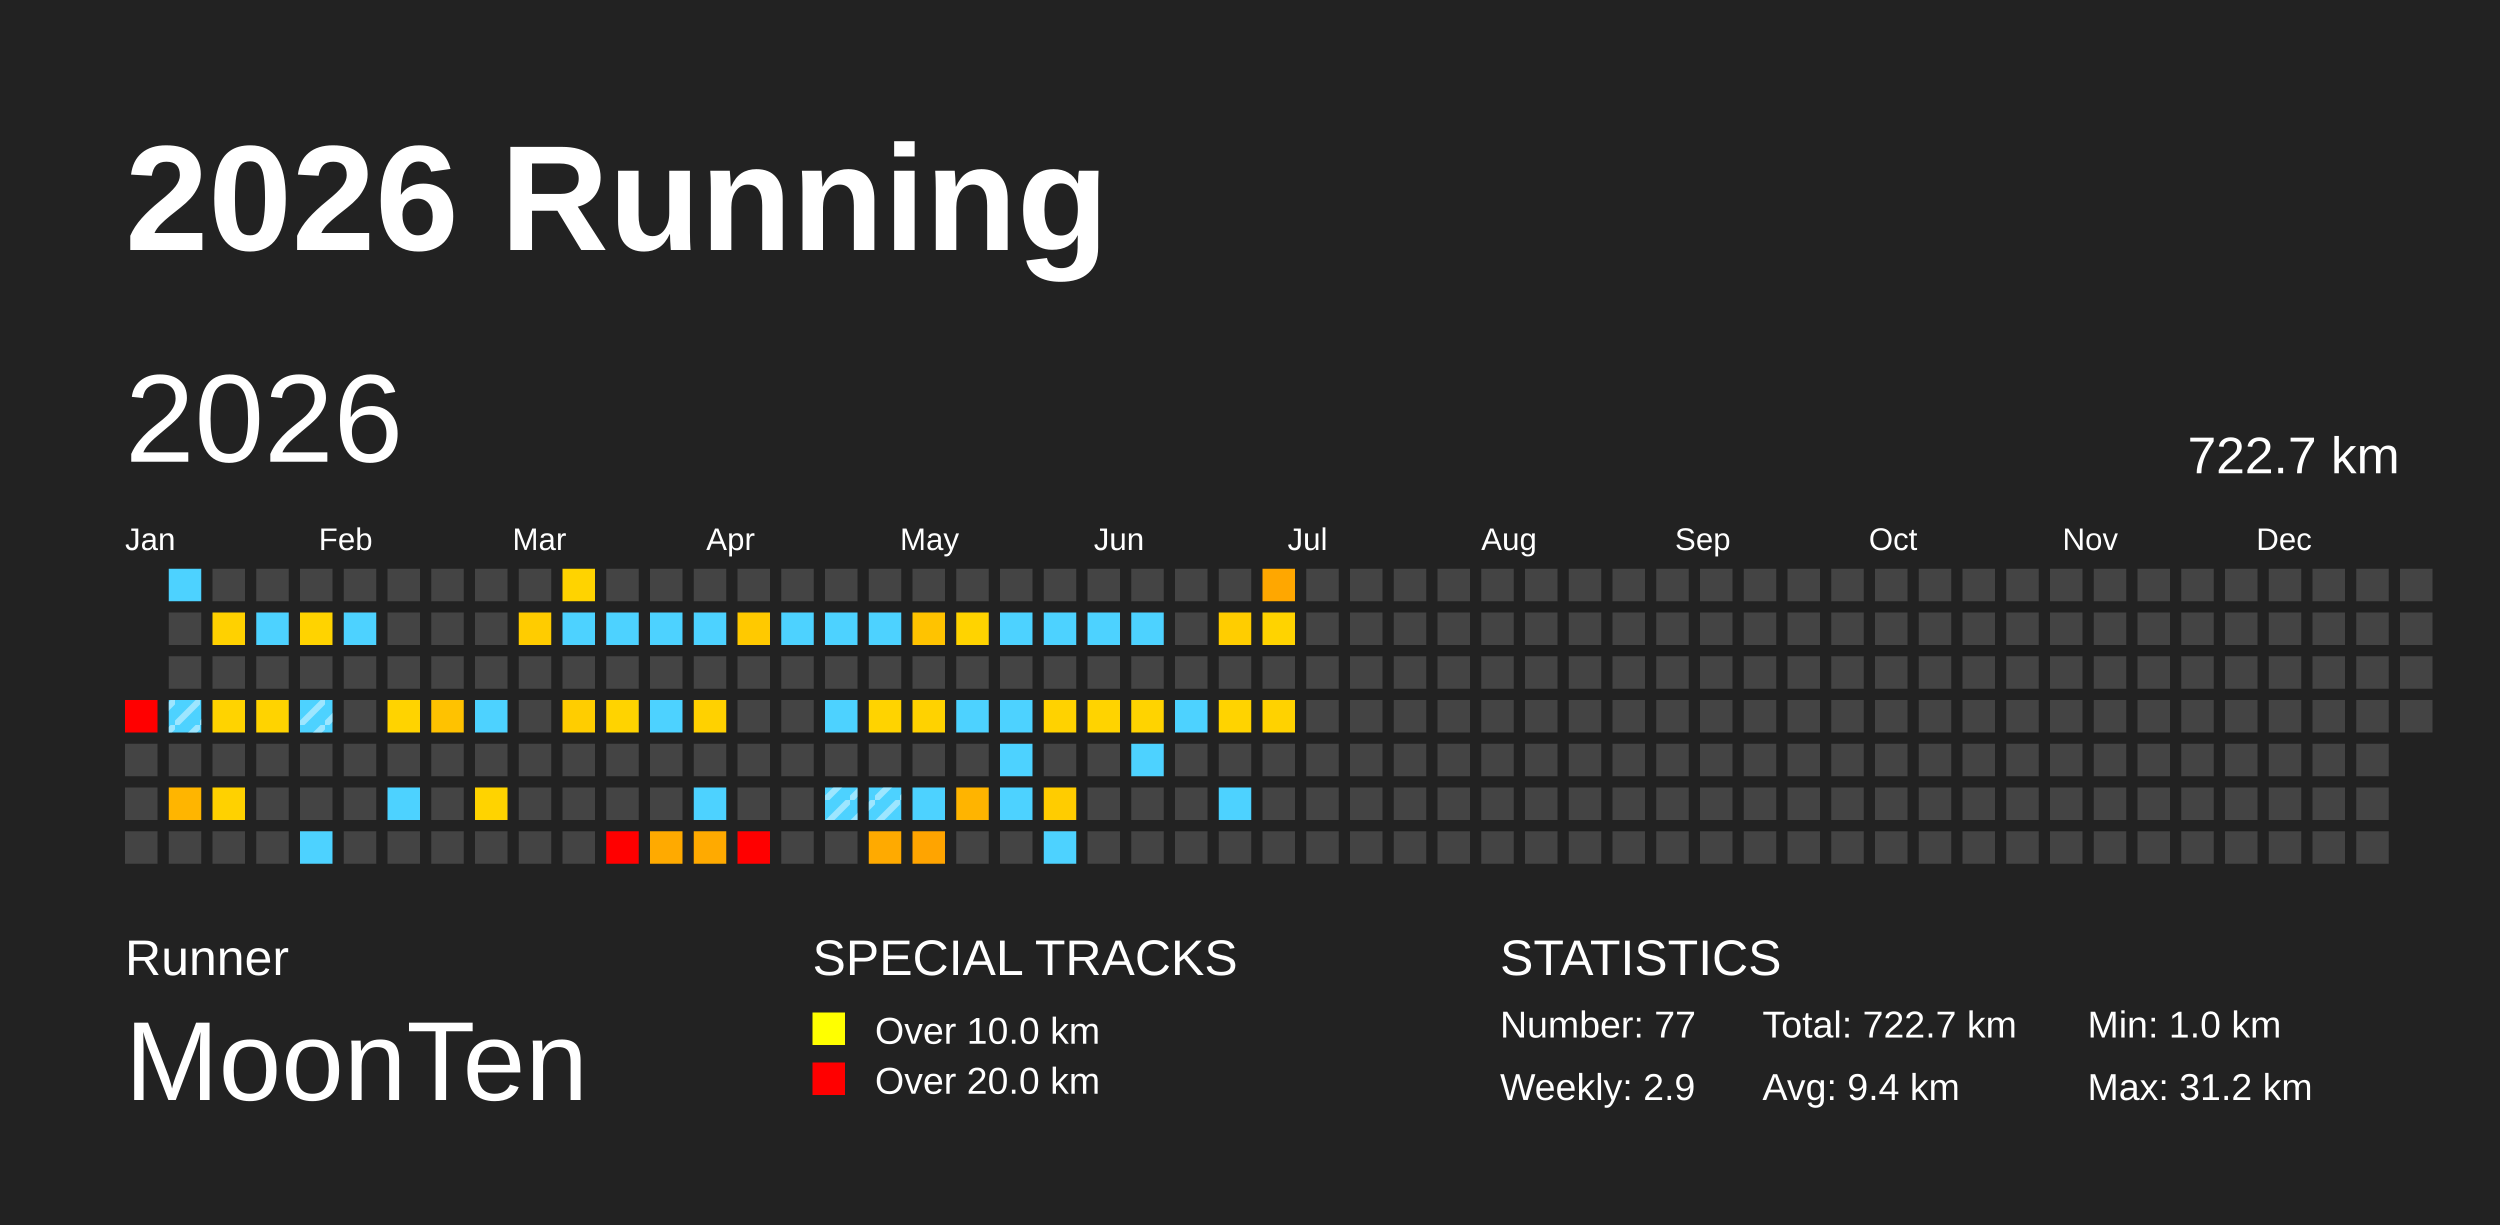
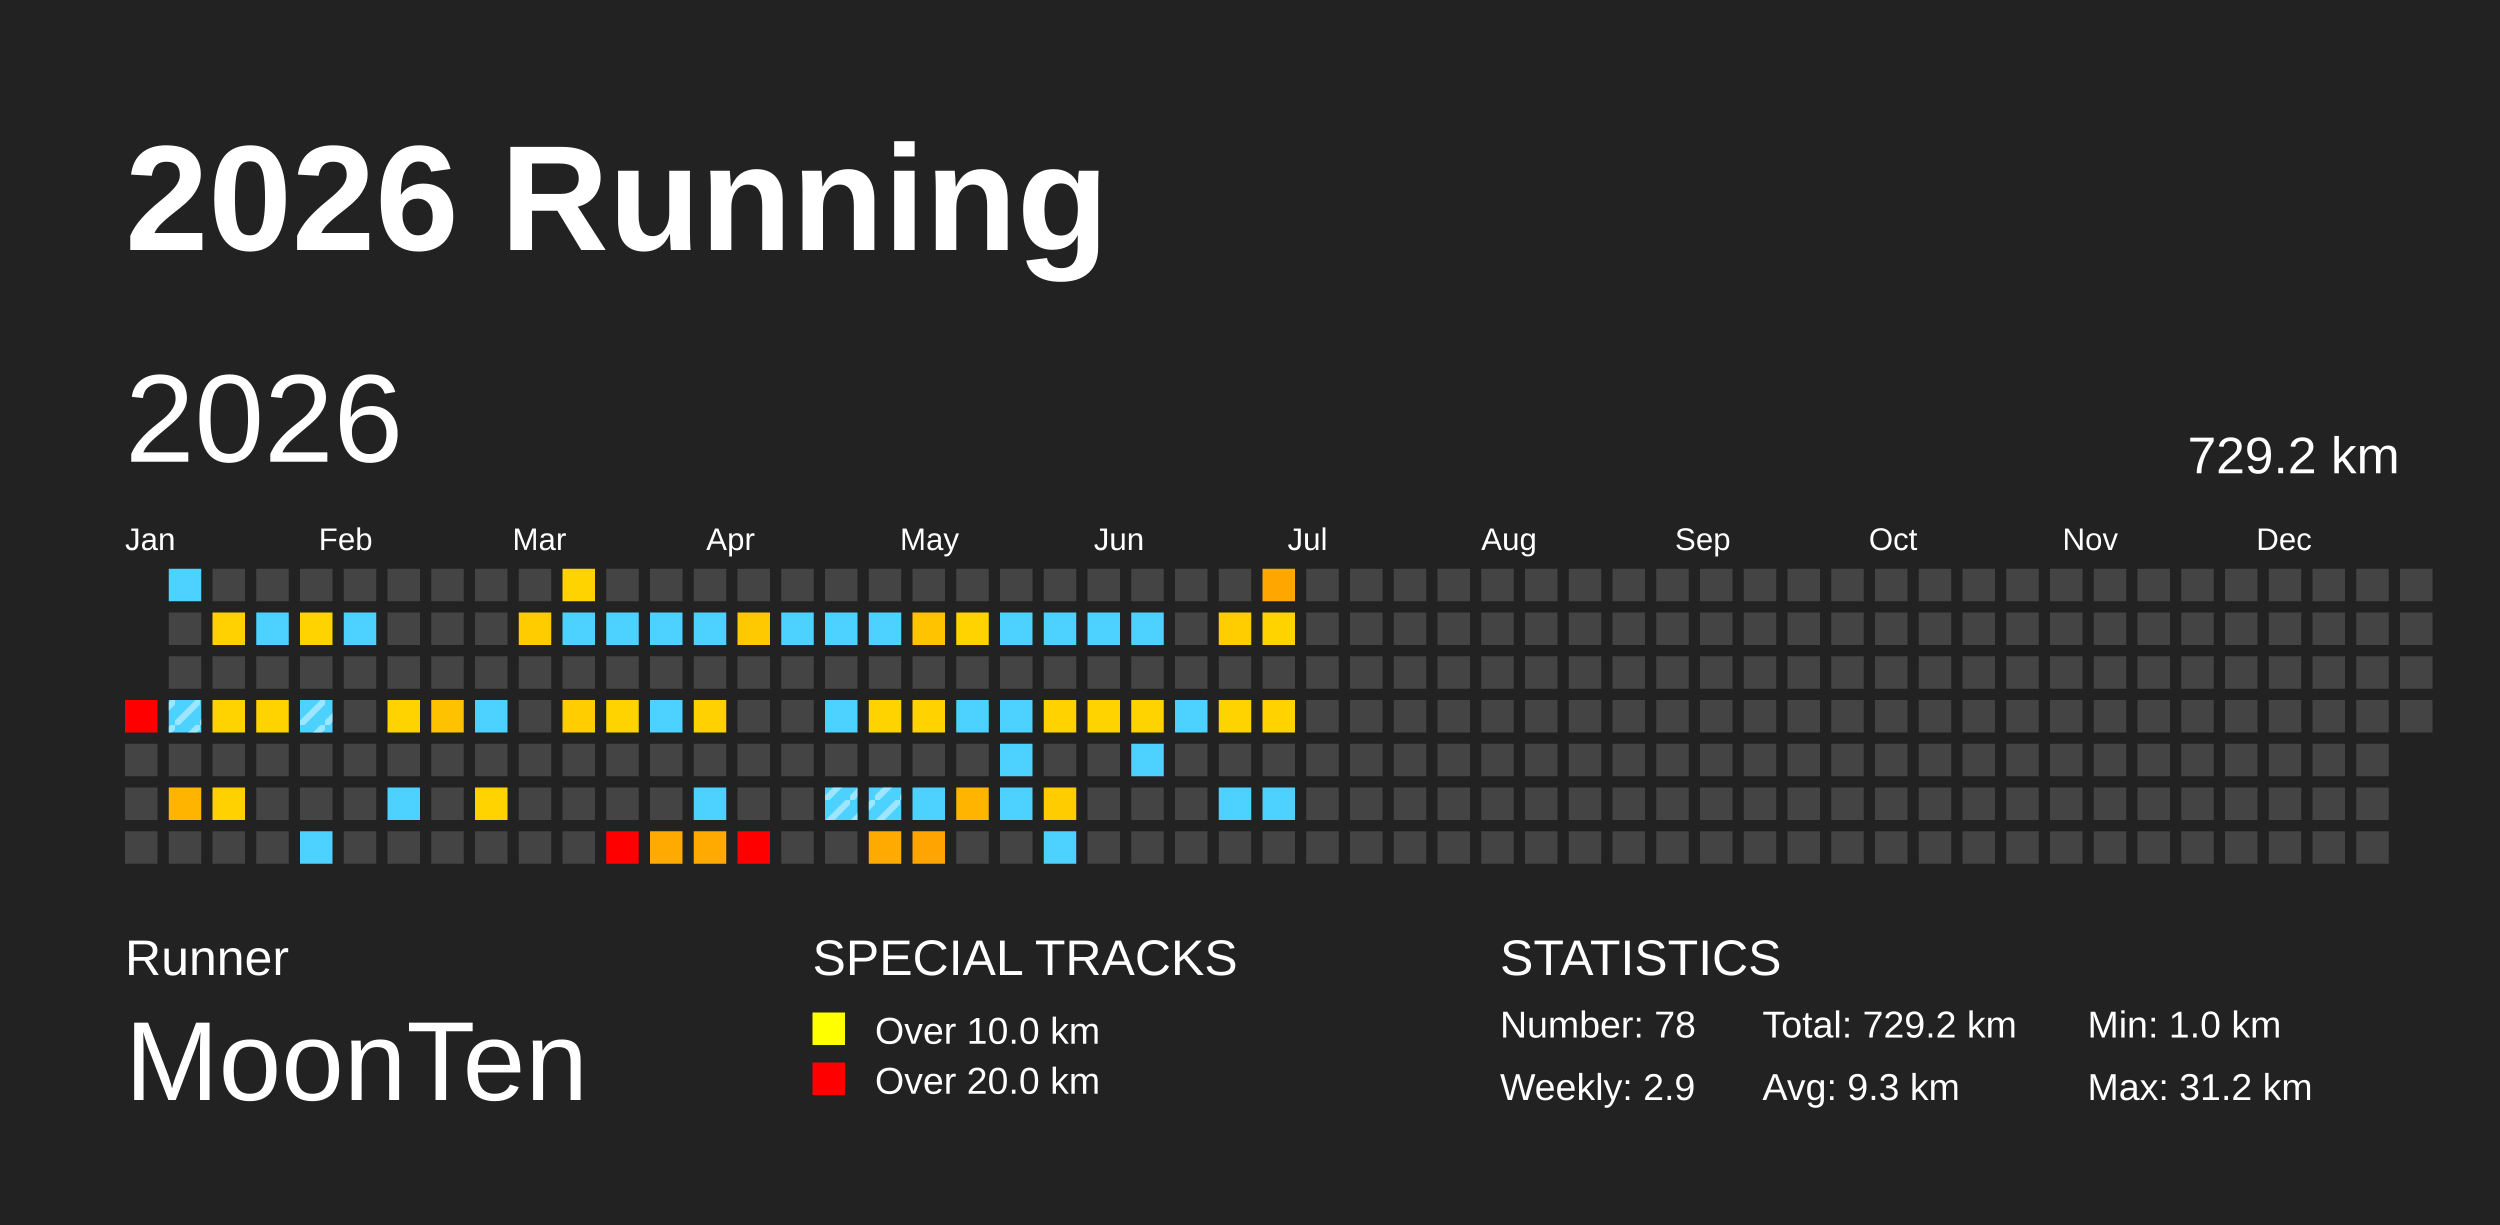
<svg xmlns="http://www.w3.org/2000/svg" baseProfile="full" height="98mm" version="1.1" viewBox="0,0,200,98" width="200mm">
  <defs>
    <pattern height="2" id="indoor-stripe" patternUnits="userSpaceOnUse" width="2">
      <line stroke="white" stroke-opacity="0.45" stroke-width="0.5" x1="0" x2="2" y1="2" y2="0" />
    </pattern>
  </defs>
  <rect fill="#222222" height="98" width="200" x="0" y="0" />
  <text fill="#FFFFFF" style="font-size:12px; font-family:Arial; font-weight:bold;" x="10" y="20">2026 Running</text>
  <text fill="#FFFFFF" style="font-size:4px; font-family:Arial" x="10" y="78">Runner</text>
  <text fill="#FFFFFF" style="font-size:9px; font-family:Arial" x="10" y="88">MoonTen</text>
  <text fill="#FFFFFF" style="font-size:4px; font-family:Arial" x="65" y="78">SPECIAL TRACKS</text>
  <rect fill="yellow" height="2.6" width="2.6" x="65" y="81" />
  <text fill="#FFFFFF" style="font-size:3px; font-family:Arial" x="70" y="83.5">Over 10.0 km</text>
  <rect fill="red" height="2.6" width="2.6" x="65" y="85" />
  <text fill="#FFFFFF" style="font-size:3px; font-family:Arial" x="70" y="87.5">Over 20.0 km</text>
  <text fill="#FFFFFF" style="font-size:4px; font-family:Arial" x="120" y="78">STATISTICS</text>
-   <text fill="#FFFFFF" style="font-size:3px; font-family:Arial" x="120" y="83">Number: 77</text>
+   <text fill="#FFFFFF" style="font-size:3px; font-family:Arial" x="120" y="83">Number: 78</text>
  <text fill="#FFFFFF" style="font-size:3px; font-family:Arial" x="120" y="88">Weekly: 2.9</text>
-   <text fill="#FFFFFF" style="font-size:3px; font-family:Arial" x="141" y="83">Total: 722.7 km</text>
-   <text fill="#FFFFFF" style="font-size:3px; font-family:Arial" x="141" y="88">Avg: 9.4 km</text>
+   <text fill="#FFFFFF" style="font-size:3px; font-family:Arial" x="141" y="83">Total: 729.2 km</text>
+   <text fill="#FFFFFF" style="font-size:3px; font-family:Arial" x="141" y="88">Avg: 9.3 km</text>
  <text fill="#FFFFFF" style="font-size:3px; font-family:Arial" x="167" y="83">Min: 1.0 km</text>
  <text fill="#FFFFFF" style="font-size:3px; font-family:Arial" x="167" y="88">Max: 31.2 km</text>
  <text dominant-baseline="hanging" fill="#FFFFFF" style="font-size:10.0px; font-family:Arial;" x="10" y="30">2026</text>
-   <text dominant-baseline="hanging" fill="#FFFFFF" style="font-size:4.125px; font-family:Arial;" x="175" y="35">722.7 km</text>
+   <text dominant-baseline="hanging" fill="#FFFFFF" style="font-size:4.125px; font-family:Arial;" x="175" y="35">729.2 km</text>
  <text fill="#FFFFFF" style="font-size:2.5px; font-family:Arial" x="10.0" y="44">Jan</text>
  <text fill="#FFFFFF" style="font-size:2.5px; font-family:Arial" x="25.5" y="44">Feb</text>
  <text fill="#FFFFFF" style="font-size:2.5px; font-family:Arial" x="41.0" y="44">Mar</text>
  <text fill="#FFFFFF" style="font-size:2.5px; font-family:Arial" x="56.5" y="44">Apr</text>
  <text fill="#FFFFFF" style="font-size:2.5px; font-family:Arial" x="72.0" y="44">May</text>
  <text fill="#FFFFFF" style="font-size:2.5px; font-family:Arial" x="87.5" y="44">Jun</text>
  <text fill="#FFFFFF" style="font-size:2.5px; font-family:Arial" x="103.0" y="44">Jul</text>
  <text fill="#FFFFFF" style="font-size:2.5px; font-family:Arial" x="118.5" y="44">Aug</text>
  <text fill="#FFFFFF" style="font-size:2.5px; font-family:Arial" x="134.0" y="44">Sep</text>
  <text fill="#FFFFFF" style="font-size:2.5px; font-family:Arial" x="149.5" y="44">Oct</text>
  <text fill="#FFFFFF" style="font-size:2.5px; font-family:Arial" x="165.0" y="44">Nov</text>
  <text fill="#FFFFFF" style="font-size:2.5px; font-family:Arial" x="180.5" y="44">Dec</text>
  <rect fill="red" height="2.6" width="2.6" x="10.0" y="56.0" />
  <rect fill="#444444" height="2.6" width="2.6" x="10.0" y="59.5" />
  <rect fill="#444444" height="2.6" width="2.6" x="10.0" y="63.0" />
  <rect fill="#444444" height="2.6" width="2.6" x="10.0" y="66.5" />
  <rect fill="#4dd2ff" height="2.6" width="2.6" x="13.5" y="45.5" />
  <rect fill="#444444" height="2.6" width="2.6" x="13.5" y="49.0" />
  <rect fill="#444444" height="2.6" width="2.6" x="13.5" y="52.5" />
  <rect fill="#4dd2ff" height="2.6" width="2.6" x="13.5" y="56.0" />
  <rect fill="url(#indoor-stripe)" height="2.6" style="pointer-events: none;" width="2.6" x="13.5" y="56.0" />
  <rect fill="#444444" height="2.6" width="2.6" x="13.5" y="59.5" />
  <rect fill="#ffb500" height="2.6" width="2.6" x="13.5" y="63.0" />
  <rect fill="#444444" height="2.6" width="2.6" x="13.5" y="66.5" />
  <rect fill="#444444" height="2.6" width="2.6" x="17.0" y="45.5" />
  <rect fill="#ffd100" height="2.6" width="2.6" x="17.0" y="49.0" />
  <rect fill="#444444" height="2.6" width="2.6" x="17.0" y="52.5" />
  <rect fill="#ffd300" height="2.6" width="2.6" x="17.0" y="56.0" />
  <rect fill="#444444" height="2.6" width="2.6" x="17.0" y="59.5" />
  <rect fill="#ffd100" height="2.6" width="2.6" x="17.0" y="63.0" />
  <rect fill="#444444" height="2.6" width="2.6" x="17.0" y="66.5" />
  <rect fill="#444444" height="2.6" width="2.6" x="20.5" y="45.5" />
  <rect fill="#4dd2ff" height="2.6" width="2.6" x="20.5" y="49.0" />
  <rect fill="#444444" height="2.6" width="2.6" x="20.5" y="52.5" />
  <rect fill="#ffd300" height="2.6" width="2.6" x="20.5" y="56.0" />
  <rect fill="#444444" height="2.6" width="2.6" x="20.5" y="59.5" />
  <rect fill="#444444" height="2.6" width="2.6" x="20.5" y="63.0" />
  <rect fill="#444444" height="2.6" width="2.6" x="20.5" y="66.5" />
  <rect fill="#444444" height="2.6" width="2.6" x="24.0" y="45.5" />
  <rect fill="#ffd300" height="2.6" width="2.6" x="24.0" y="49.0" />
  <rect fill="#444444" height="2.6" width="2.6" x="24.0" y="52.5" />
  <rect fill="#4dd2ff" height="2.6" width="2.6" x="24.0" y="56.0" />
  <rect fill="url(#indoor-stripe)" height="2.6" style="pointer-events: none;" width="2.6" x="24.0" y="56.0" />
  <rect fill="#444444" height="2.6" width="2.6" x="24.0" y="59.5" />
  <rect fill="#444444" height="2.6" width="2.6" x="24.0" y="63.0" />
  <rect fill="#4dd2ff" height="2.6" width="2.6" x="24.0" y="66.5" />
  <rect fill="#444444" height="2.6" width="2.6" x="27.5" y="45.5" />
  <rect fill="#4dd2ff" height="2.6" width="2.6" x="27.5" y="49.0" />
  <rect fill="#444444" height="2.6" width="2.6" x="27.5" y="52.5" />
  <rect fill="#444444" height="2.6" width="2.6" x="27.5" y="56.0" />
  <rect fill="#444444" height="2.6" width="2.6" x="27.5" y="59.5" />
  <rect fill="#444444" height="2.6" width="2.6" x="27.5" y="63.0" />
  <rect fill="#444444" height="2.6" width="2.6" x="27.5" y="66.5" />
  <rect fill="#444444" height="2.6" width="2.6" x="31.0" y="45.5" />
  <rect fill="#444444" height="2.6" width="2.6" x="31.0" y="49.0" />
  <rect fill="#444444" height="2.6" width="2.6" x="31.0" y="52.5" />
  <rect fill="#ffd300" height="2.6" width="2.6" x="31.0" y="56.0" />
  <rect fill="#444444" height="2.6" width="2.6" x="31.0" y="59.5" />
  <rect fill="#4dd2ff" height="2.6" width="2.6" x="31.0" y="63.0" />
  <rect fill="#444444" height="2.6" width="2.6" x="31.0" y="66.5" />
  <rect fill="#444444" height="2.6" width="2.6" x="34.5" y="45.5" />
  <rect fill="#444444" height="2.6" width="2.6" x="34.5" y="49.0" />
  <rect fill="#444444" height="2.6" width="2.6" x="34.5" y="52.5" />
  <rect fill="#ffc200" height="2.6" width="2.6" x="34.5" y="56.0" />
  <rect fill="#444444" height="2.6" width="2.6" x="34.5" y="59.5" />
  <rect fill="#444444" height="2.6" width="2.6" x="34.5" y="63.0" />
  <rect fill="#444444" height="2.6" width="2.6" x="34.5" y="66.5" />
  <rect fill="#444444" height="2.6" width="2.6" x="38.0" y="45.5" />
  <rect fill="#444444" height="2.6" width="2.6" x="38.0" y="49.0" />
  <rect fill="#444444" height="2.6" width="2.6" x="38.0" y="52.5" />
  <rect fill="#4dd2ff" height="2.6" width="2.6" x="38.0" y="56.0" />
  <rect fill="#444444" height="2.6" width="2.6" x="38.0" y="59.5" />
  <rect fill="#ffd300" height="2.6" width="2.6" x="38.0" y="63.0" />
  <rect fill="#444444" height="2.6" width="2.6" x="38.0" y="66.5" />
  <rect fill="#444444" height="2.6" width="2.6" x="41.5" y="45.5" />
  <rect fill="#ffcc00" height="2.6" width="2.6" x="41.5" y="49.0" />
  <rect fill="#444444" height="2.6" width="2.6" x="41.5" y="52.5" />
  <rect fill="#444444" height="2.6" width="2.6" x="41.5" y="56.0" />
  <rect fill="#444444" height="2.6" width="2.6" x="41.5" y="59.5" />
  <rect fill="#444444" height="2.6" width="2.6" x="41.5" y="63.0" />
  <rect fill="#444444" height="2.6" width="2.6" x="41.5" y="66.5" />
  <rect fill="#ffd300" height="2.6" width="2.6" x="45.0" y="45.5" />
  <rect fill="#4dd2ff" height="2.6" width="2.6" x="45.0" y="49.0" />
  <rect fill="#444444" height="2.6" width="2.6" x="45.0" y="52.5" />
  <rect fill="#ffcd00" height="2.6" width="2.6" x="45.0" y="56.0" />
  <rect fill="#444444" height="2.6" width="2.6" x="45.0" y="59.5" />
  <rect fill="#444444" height="2.6" width="2.6" x="45.0" y="63.0" />
  <rect fill="#444444" height="2.6" width="2.6" x="45.0" y="66.5" />
  <rect fill="#444444" height="2.6" width="2.6" x="48.5" y="45.5" />
  <rect fill="#4dd2ff" height="2.6" width="2.6" x="48.5" y="49.0" />
  <rect fill="#444444" height="2.6" width="2.6" x="48.5" y="52.5" />
  <rect fill="#ffd300" height="2.6" width="2.6" x="48.5" y="56.0" />
  <rect fill="#444444" height="2.6" width="2.6" x="48.5" y="59.5" />
  <rect fill="#444444" height="2.6" width="2.6" x="48.5" y="63.0" />
  <rect fill="red" height="2.6" width="2.6" x="48.5" y="66.5" />
  <rect fill="#444444" height="2.6" width="2.6" x="52.0" y="45.5" />
  <rect fill="#4dd2ff" height="2.6" width="2.6" x="52.0" y="49.0" />
  <rect fill="#444444" height="2.6" width="2.6" x="52.0" y="52.5" />
  <rect fill="#4dd2ff" height="2.6" width="2.6" x="52.0" y="56.0" />
  <rect fill="#444444" height="2.6" width="2.6" x="52.0" y="59.5" />
  <rect fill="#444444" height="2.6" width="2.6" x="52.0" y="63.0" />
  <rect fill="#ffaa00" height="2.6" width="2.6" x="52.0" y="66.5" />
  <rect fill="#444444" height="2.6" width="2.6" x="55.5" y="45.5" />
  <rect fill="#4dd2ff" height="2.6" width="2.6" x="55.5" y="49.0" />
  <rect fill="#444444" height="2.6" width="2.6" x="55.5" y="52.5" />
  <rect fill="#ffd100" height="2.6" width="2.6" x="55.5" y="56.0" />
  <rect fill="#444444" height="2.6" width="2.6" x="55.5" y="59.5" />
  <rect fill="#4dd2ff" height="2.6" width="2.6" x="55.5" y="63.0" />
  <rect fill="#ffaa00" height="2.6" width="2.6" x="55.5" y="66.5" />
  <rect fill="#444444" height="2.6" width="2.6" x="59.0" y="45.5" />
  <rect fill="#ffc900" height="2.6" width="2.6" x="59.0" y="49.0" />
  <rect fill="#444444" height="2.6" width="2.6" x="59.0" y="52.5" />
  <rect fill="#444444" height="2.6" width="2.6" x="59.0" y="56.0" />
  <rect fill="#444444" height="2.6" width="2.6" x="59.0" y="59.5" />
  <rect fill="#444444" height="2.6" width="2.6" x="59.0" y="63.0" />
  <rect fill="red" height="2.6" width="2.6" x="59.0" y="66.5" />
  <rect fill="#444444" height="2.6" width="2.6" x="62.5" y="45.5" />
  <rect fill="#4dd2ff" height="2.6" width="2.6" x="62.5" y="49.0" />
  <rect fill="#444444" height="2.6" width="2.6" x="62.5" y="52.5" />
  <rect fill="#444444" height="2.6" width="2.6" x="62.5" y="56.0" />
  <rect fill="#444444" height="2.6" width="2.6" x="62.5" y="59.5" />
  <rect fill="#444444" height="2.6" width="2.6" x="62.5" y="63.0" />
  <rect fill="#444444" height="2.6" width="2.6" x="62.5" y="66.5" />
  <rect fill="#444444" height="2.6" width="2.6" x="66.0" y="45.5" />
  <rect fill="#4dd2ff" height="2.6" width="2.6" x="66.0" y="49.0" />
  <rect fill="#444444" height="2.6" width="2.6" x="66.0" y="52.5" />
  <rect fill="#4dd2ff" height="2.6" width="2.6" x="66.0" y="56.0" />
  <rect fill="#444444" height="2.6" width="2.6" x="66.0" y="59.5" />
  <rect fill="#4dd2ff" height="2.6" width="2.6" x="66.0" y="63.0" />
  <rect fill="url(#indoor-stripe)" height="2.6" style="pointer-events: none;" width="2.6" x="66.0" y="63.0" />
  <rect fill="#444444" height="2.6" width="2.6" x="66.0" y="66.5" />
  <rect fill="#444444" height="2.6" width="2.6" x="69.5" y="45.5" />
  <rect fill="#4dd2ff" height="2.6" width="2.6" x="69.5" y="49.0" />
  <rect fill="#444444" height="2.6" width="2.6" x="69.5" y="52.5" />
  <rect fill="#ffd300" height="2.6" width="2.6" x="69.5" y="56.0" />
  <rect fill="#444444" height="2.6" width="2.6" x="69.5" y="59.5" />
  <rect fill="#4dd2ff" height="2.6" width="2.6" x="69.5" y="63.0" />
  <rect fill="url(#indoor-stripe)" height="2.6" style="pointer-events: none;" width="2.6" x="69.5" y="63.0" />
  <rect fill="#ffaa00" height="2.6" width="2.6" x="69.5" y="66.5" />
  <rect fill="#444444" height="2.6" width="2.6" x="73.0" y="45.5" />
  <rect fill="#ffc300" height="2.6" width="2.6" x="73.0" y="49.0" />
  <rect fill="#444444" height="2.6" width="2.6" x="73.0" y="52.5" />
  <rect fill="#ffd200" height="2.6" width="2.6" x="73.0" y="56.0" />
  <rect fill="#444444" height="2.6" width="2.6" x="73.0" y="59.5" />
  <rect fill="#4dd2ff" height="2.6" width="2.6" x="73.0" y="63.0" />
  <rect fill="#ffa400" height="2.6" width="2.6" x="73.0" y="66.5" />
  <rect fill="#444444" height="2.6" width="2.6" x="76.5" y="45.5" />
  <rect fill="#ffd300" height="2.6" width="2.6" x="76.5" y="49.0" />
  <rect fill="#444444" height="2.6" width="2.6" x="76.5" y="52.5" />
  <rect fill="#4dd2ff" height="2.6" width="2.6" x="76.5" y="56.0" />
  <rect fill="#444444" height="2.6" width="2.6" x="76.5" y="59.5" />
  <rect fill="#ffb400" height="2.6" width="2.6" x="76.5" y="63.0" />
  <rect fill="#444444" height="2.6" width="2.6" x="76.5" y="66.5" />
  <rect fill="#444444" height="2.6" width="2.6" x="80.0" y="45.5" />
  <rect fill="#4dd2ff" height="2.6" width="2.6" x="80.0" y="49.0" />
  <rect fill="#444444" height="2.6" width="2.6" x="80.0" y="52.5" />
  <rect fill="#4dd2ff" height="2.6" width="2.6" x="80.0" y="56.0" />
  <rect fill="#4dd2ff" height="2.6" width="2.6" x="80.0" y="59.5" />
  <rect fill="#4dd2ff" height="2.6" width="2.6" x="80.0" y="63.0" />
  <rect fill="#444444" height="2.6" width="2.6" x="80.0" y="66.5" />
  <rect fill="#444444" height="2.6" width="2.6" x="83.5" y="45.5" />
  <rect fill="#4dd2ff" height="2.6" width="2.6" x="83.5" y="49.0" />
  <rect fill="#444444" height="2.6" width="2.6" x="83.5" y="52.5" />
  <rect fill="#ffd200" height="2.6" width="2.6" x="83.5" y="56.0" />
  <rect fill="#444444" height="2.6" width="2.6" x="83.5" y="59.5" />
  <rect fill="#ffcc00" height="2.6" width="2.6" x="83.5" y="63.0" />
  <rect fill="#4dd2ff" height="2.6" width="2.6" x="83.5" y="66.5" />
  <rect fill="#444444" height="2.6" width="2.6" x="87.0" y="45.5" />
  <rect fill="#4dd2ff" height="2.6" width="2.6" x="87.0" y="49.0" />
  <rect fill="#444444" height="2.6" width="2.6" x="87.0" y="52.5" />
  <rect fill="#ffd300" height="2.6" width="2.6" x="87.0" y="56.0" />
  <rect fill="#444444" height="2.6" width="2.6" x="87.0" y="59.5" />
  <rect fill="#444444" height="2.6" width="2.6" x="87.0" y="63.0" />
  <rect fill="#444444" height="2.6" width="2.6" x="87.0" y="66.5" />
  <rect fill="#444444" height="2.6" width="2.6" x="90.5" y="45.5" />
  <rect fill="#4dd2ff" height="2.6" width="2.6" x="90.5" y="49.0" />
  <rect fill="#444444" height="2.6" width="2.6" x="90.5" y="52.5" />
  <rect fill="#ffd300" height="2.6" width="2.6" x="90.5" y="56.0" />
  <rect fill="#4dd2ff" height="2.6" width="2.6" x="90.5" y="59.5" />
  <rect fill="#444444" height="2.6" width="2.6" x="90.5" y="63.0" />
  <rect fill="#444444" height="2.6" width="2.6" x="90.5" y="66.5" />
  <rect fill="#444444" height="2.6" width="2.6" x="94.0" y="45.5" />
  <rect fill="#444444" height="2.6" width="2.6" x="94.0" y="49.0" />
  <rect fill="#444444" height="2.6" width="2.6" x="94.0" y="52.5" />
  <rect fill="#4dd2ff" height="2.6" width="2.6" x="94.0" y="56.0" />
  <rect fill="#444444" height="2.6" width="2.6" x="94.0" y="59.5" />
  <rect fill="#444444" height="2.6" width="2.6" x="94.0" y="63.0" />
  <rect fill="#444444" height="2.6" width="2.6" x="94.0" y="66.5" />
  <rect fill="#444444" height="2.6" width="2.6" x="97.5" y="45.5" />
  <rect fill="#ffcd00" height="2.6" width="2.6" x="97.5" y="49.0" />
  <rect fill="#444444" height="2.6" width="2.6" x="97.5" y="52.5" />
  <rect fill="#ffd300" height="2.6" width="2.6" x="97.5" y="56.0" />
  <rect fill="#444444" height="2.6" width="2.6" x="97.5" y="59.5" />
  <rect fill="#4dd2ff" height="2.6" width="2.6" x="97.5" y="63.0" />
  <rect fill="#444444" height="2.6" width="2.6" x="97.5" y="66.5" />
  <rect fill="#ffa700" height="2.6" width="2.6" x="101.0" y="45.5" />
  <rect fill="#ffd300" height="2.6" width="2.6" x="101.0" y="49.0" />
  <rect fill="#444444" height="2.6" width="2.6" x="101.0" y="52.5" />
  <rect fill="#ffd200" height="2.6" width="2.6" x="101.0" y="56.0" />
  <rect fill="#444444" height="2.6" width="2.6" x="101.0" y="59.5" />
-   <rect fill="#444444" height="2.6" width="2.6" x="101.0" y="63.0" />
+   <rect fill="#4dd2ff" height="2.6" width="2.6" x="101.0" y="63.0" />
  <rect fill="#444444" height="2.6" width="2.6" x="101.0" y="66.5" />
  <rect fill="#444444" height="2.6" width="2.6" x="104.5" y="45.5" />
  <rect fill="#444444" height="2.6" width="2.6" x="104.5" y="49.0" />
  <rect fill="#444444" height="2.6" width="2.6" x="104.5" y="52.5" />
  <rect fill="#444444" height="2.6" width="2.6" x="104.5" y="56.0" />
  <rect fill="#444444" height="2.6" width="2.6" x="104.5" y="59.5" />
  <rect fill="#444444" height="2.6" width="2.6" x="104.5" y="63.0" />
  <rect fill="#444444" height="2.6" width="2.6" x="104.5" y="66.5" />
  <rect fill="#444444" height="2.6" width="2.6" x="108.0" y="45.5" />
  <rect fill="#444444" height="2.6" width="2.6" x="108.0" y="49.0" />
  <rect fill="#444444" height="2.6" width="2.6" x="108.0" y="52.5" />
  <rect fill="#444444" height="2.6" width="2.6" x="108.0" y="56.0" />
  <rect fill="#444444" height="2.6" width="2.6" x="108.0" y="59.5" />
  <rect fill="#444444" height="2.6" width="2.6" x="108.0" y="63.0" />
  <rect fill="#444444" height="2.6" width="2.6" x="108.0" y="66.5" />
  <rect fill="#444444" height="2.6" width="2.6" x="111.5" y="45.5" />
  <rect fill="#444444" height="2.6" width="2.6" x="111.5" y="49.0" />
  <rect fill="#444444" height="2.6" width="2.6" x="111.5" y="52.5" />
  <rect fill="#444444" height="2.6" width="2.6" x="111.5" y="56.0" />
  <rect fill="#444444" height="2.6" width="2.6" x="111.5" y="59.5" />
  <rect fill="#444444" height="2.6" width="2.6" x="111.5" y="63.0" />
  <rect fill="#444444" height="2.6" width="2.6" x="111.5" y="66.5" />
  <rect fill="#444444" height="2.6" width="2.6" x="115.0" y="45.5" />
  <rect fill="#444444" height="2.6" width="2.6" x="115.0" y="49.0" />
  <rect fill="#444444" height="2.6" width="2.6" x="115.0" y="52.5" />
  <rect fill="#444444" height="2.6" width="2.6" x="115.0" y="56.0" />
  <rect fill="#444444" height="2.6" width="2.6" x="115.0" y="59.5" />
  <rect fill="#444444" height="2.6" width="2.6" x="115.0" y="63.0" />
  <rect fill="#444444" height="2.6" width="2.6" x="115.0" y="66.5" />
  <rect fill="#444444" height="2.6" width="2.6" x="118.5" y="45.5" />
  <rect fill="#444444" height="2.6" width="2.6" x="118.5" y="49.0" />
  <rect fill="#444444" height="2.6" width="2.6" x="118.5" y="52.5" />
  <rect fill="#444444" height="2.6" width="2.6" x="118.5" y="56.0" />
  <rect fill="#444444" height="2.6" width="2.6" x="118.5" y="59.5" />
  <rect fill="#444444" height="2.6" width="2.6" x="118.5" y="63.0" />
  <rect fill="#444444" height="2.6" width="2.6" x="118.5" y="66.5" />
  <rect fill="#444444" height="2.6" width="2.6" x="122.0" y="45.5" />
  <rect fill="#444444" height="2.6" width="2.6" x="122.0" y="49.0" />
  <rect fill="#444444" height="2.6" width="2.6" x="122.0" y="52.5" />
  <rect fill="#444444" height="2.6" width="2.6" x="122.0" y="56.0" />
  <rect fill="#444444" height="2.6" width="2.6" x="122.0" y="59.5" />
  <rect fill="#444444" height="2.6" width="2.6" x="122.0" y="63.0" />
  <rect fill="#444444" height="2.6" width="2.6" x="122.0" y="66.5" />
  <rect fill="#444444" height="2.6" width="2.6" x="125.5" y="45.5" />
  <rect fill="#444444" height="2.6" width="2.6" x="125.5" y="49.0" />
  <rect fill="#444444" height="2.6" width="2.6" x="125.5" y="52.5" />
  <rect fill="#444444" height="2.6" width="2.6" x="125.5" y="56.0" />
  <rect fill="#444444" height="2.6" width="2.6" x="125.5" y="59.5" />
  <rect fill="#444444" height="2.6" width="2.6" x="125.5" y="63.0" />
  <rect fill="#444444" height="2.6" width="2.6" x="125.5" y="66.5" />
  <rect fill="#444444" height="2.6" width="2.6" x="129.0" y="45.5" />
  <rect fill="#444444" height="2.6" width="2.6" x="129.0" y="49.0" />
  <rect fill="#444444" height="2.6" width="2.6" x="129.0" y="52.5" />
  <rect fill="#444444" height="2.6" width="2.6" x="129.0" y="56.0" />
  <rect fill="#444444" height="2.6" width="2.6" x="129.0" y="59.5" />
  <rect fill="#444444" height="2.6" width="2.6" x="129.0" y="63.0" />
  <rect fill="#444444" height="2.6" width="2.6" x="129.0" y="66.5" />
  <rect fill="#444444" height="2.6" width="2.6" x="132.5" y="45.5" />
  <rect fill="#444444" height="2.6" width="2.6" x="132.5" y="49.0" />
  <rect fill="#444444" height="2.6" width="2.6" x="132.5" y="52.5" />
  <rect fill="#444444" height="2.6" width="2.6" x="132.5" y="56.0" />
  <rect fill="#444444" height="2.6" width="2.6" x="132.5" y="59.5" />
  <rect fill="#444444" height="2.6" width="2.6" x="132.5" y="63.0" />
  <rect fill="#444444" height="2.6" width="2.6" x="132.5" y="66.5" />
  <rect fill="#444444" height="2.6" width="2.6" x="136.0" y="45.5" />
  <rect fill="#444444" height="2.6" width="2.6" x="136.0" y="49.0" />
  <rect fill="#444444" height="2.6" width="2.6" x="136.0" y="52.5" />
  <rect fill="#444444" height="2.6" width="2.6" x="136.0" y="56.0" />
  <rect fill="#444444" height="2.6" width="2.6" x="136.0" y="59.5" />
  <rect fill="#444444" height="2.6" width="2.6" x="136.0" y="63.0" />
  <rect fill="#444444" height="2.6" width="2.6" x="136.0" y="66.5" />
  <rect fill="#444444" height="2.6" width="2.6" x="139.5" y="45.5" />
  <rect fill="#444444" height="2.6" width="2.6" x="139.5" y="49.0" />
  <rect fill="#444444" height="2.6" width="2.6" x="139.5" y="52.5" />
  <rect fill="#444444" height="2.6" width="2.6" x="139.5" y="56.0" />
  <rect fill="#444444" height="2.6" width="2.6" x="139.5" y="59.5" />
  <rect fill="#444444" height="2.6" width="2.6" x="139.5" y="63.0" />
  <rect fill="#444444" height="2.6" width="2.6" x="139.5" y="66.5" />
  <rect fill="#444444" height="2.6" width="2.6" x="143.0" y="45.5" />
  <rect fill="#444444" height="2.6" width="2.6" x="143.0" y="49.0" />
  <rect fill="#444444" height="2.6" width="2.6" x="143.0" y="52.5" />
  <rect fill="#444444" height="2.6" width="2.6" x="143.0" y="56.0" />
  <rect fill="#444444" height="2.6" width="2.6" x="143.0" y="59.5" />
  <rect fill="#444444" height="2.6" width="2.6" x="143.0" y="63.0" />
  <rect fill="#444444" height="2.6" width="2.6" x="143.0" y="66.5" />
  <rect fill="#444444" height="2.6" width="2.6" x="146.5" y="45.5" />
  <rect fill="#444444" height="2.6" width="2.6" x="146.5" y="49.0" />
  <rect fill="#444444" height="2.6" width="2.6" x="146.5" y="52.5" />
  <rect fill="#444444" height="2.6" width="2.6" x="146.5" y="56.0" />
  <rect fill="#444444" height="2.6" width="2.6" x="146.5" y="59.5" />
  <rect fill="#444444" height="2.6" width="2.6" x="146.5" y="63.0" />
  <rect fill="#444444" height="2.6" width="2.6" x="146.5" y="66.5" />
  <rect fill="#444444" height="2.6" width="2.6" x="150.0" y="45.5" />
  <rect fill="#444444" height="2.6" width="2.6" x="150.0" y="49.0" />
  <rect fill="#444444" height="2.6" width="2.6" x="150.0" y="52.5" />
  <rect fill="#444444" height="2.6" width="2.6" x="150.0" y="56.0" />
  <rect fill="#444444" height="2.6" width="2.6" x="150.0" y="59.5" />
  <rect fill="#444444" height="2.6" width="2.6" x="150.0" y="63.0" />
  <rect fill="#444444" height="2.6" width="2.6" x="150.0" y="66.5" />
  <rect fill="#444444" height="2.6" width="2.6" x="153.5" y="45.5" />
  <rect fill="#444444" height="2.6" width="2.6" x="153.5" y="49.0" />
  <rect fill="#444444" height="2.6" width="2.6" x="153.5" y="52.5" />
  <rect fill="#444444" height="2.6" width="2.6" x="153.5" y="56.0" />
  <rect fill="#444444" height="2.6" width="2.6" x="153.5" y="59.5" />
  <rect fill="#444444" height="2.6" width="2.6" x="153.5" y="63.0" />
  <rect fill="#444444" height="2.6" width="2.6" x="153.5" y="66.5" />
  <rect fill="#444444" height="2.6" width="2.6" x="157.0" y="45.5" />
  <rect fill="#444444" height="2.6" width="2.6" x="157.0" y="49.0" />
  <rect fill="#444444" height="2.6" width="2.6" x="157.0" y="52.5" />
  <rect fill="#444444" height="2.6" width="2.6" x="157.0" y="56.0" />
  <rect fill="#444444" height="2.6" width="2.6" x="157.0" y="59.5" />
  <rect fill="#444444" height="2.6" width="2.6" x="157.0" y="63.0" />
  <rect fill="#444444" height="2.6" width="2.6" x="157.0" y="66.5" />
  <rect fill="#444444" height="2.6" width="2.6" x="160.5" y="45.5" />
  <rect fill="#444444" height="2.6" width="2.6" x="160.5" y="49.0" />
  <rect fill="#444444" height="2.6" width="2.6" x="160.5" y="52.5" />
  <rect fill="#444444" height="2.6" width="2.6" x="160.5" y="56.0" />
  <rect fill="#444444" height="2.6" width="2.6" x="160.5" y="59.5" />
  <rect fill="#444444" height="2.6" width="2.6" x="160.5" y="63.0" />
  <rect fill="#444444" height="2.6" width="2.6" x="160.5" y="66.5" />
  <rect fill="#444444" height="2.6" width="2.6" x="164.0" y="45.5" />
  <rect fill="#444444" height="2.6" width="2.6" x="164.0" y="49.0" />
  <rect fill="#444444" height="2.6" width="2.6" x="164.0" y="52.5" />
  <rect fill="#444444" height="2.6" width="2.6" x="164.0" y="56.0" />
  <rect fill="#444444" height="2.6" width="2.6" x="164.0" y="59.5" />
  <rect fill="#444444" height="2.6" width="2.6" x="164.0" y="63.0" />
  <rect fill="#444444" height="2.6" width="2.6" x="164.0" y="66.5" />
  <rect fill="#444444" height="2.6" width="2.6" x="167.5" y="45.5" />
  <rect fill="#444444" height="2.6" width="2.6" x="167.5" y="49.0" />
  <rect fill="#444444" height="2.6" width="2.6" x="167.5" y="52.5" />
  <rect fill="#444444" height="2.6" width="2.6" x="167.5" y="56.0" />
  <rect fill="#444444" height="2.6" width="2.6" x="167.5" y="59.5" />
  <rect fill="#444444" height="2.6" width="2.6" x="167.5" y="63.0" />
  <rect fill="#444444" height="2.6" width="2.6" x="167.5" y="66.5" />
  <rect fill="#444444" height="2.6" width="2.6" x="171.0" y="45.5" />
  <rect fill="#444444" height="2.6" width="2.6" x="171.0" y="49.0" />
  <rect fill="#444444" height="2.6" width="2.6" x="171.0" y="52.5" />
  <rect fill="#444444" height="2.6" width="2.6" x="171.0" y="56.0" />
  <rect fill="#444444" height="2.6" width="2.6" x="171.0" y="59.5" />
  <rect fill="#444444" height="2.6" width="2.6" x="171.0" y="63.0" />
  <rect fill="#444444" height="2.6" width="2.6" x="171.0" y="66.5" />
  <rect fill="#444444" height="2.6" width="2.6" x="174.5" y="45.5" />
  <rect fill="#444444" height="2.6" width="2.6" x="174.5" y="49.0" />
  <rect fill="#444444" height="2.6" width="2.6" x="174.5" y="52.5" />
  <rect fill="#444444" height="2.6" width="2.6" x="174.5" y="56.0" />
  <rect fill="#444444" height="2.6" width="2.6" x="174.5" y="59.5" />
  <rect fill="#444444" height="2.6" width="2.6" x="174.5" y="63.0" />
  <rect fill="#444444" height="2.6" width="2.6" x="174.5" y="66.5" />
  <rect fill="#444444" height="2.6" width="2.6" x="178.0" y="45.5" />
  <rect fill="#444444" height="2.6" width="2.6" x="178.0" y="49.0" />
  <rect fill="#444444" height="2.6" width="2.6" x="178.0" y="52.5" />
  <rect fill="#444444" height="2.6" width="2.6" x="178.0" y="56.0" />
  <rect fill="#444444" height="2.6" width="2.6" x="178.0" y="59.5" />
  <rect fill="#444444" height="2.6" width="2.6" x="178.0" y="63.0" />
  <rect fill="#444444" height="2.6" width="2.6" x="178.0" y="66.5" />
  <rect fill="#444444" height="2.6" width="2.6" x="181.5" y="45.5" />
  <rect fill="#444444" height="2.6" width="2.6" x="181.5" y="49.0" />
  <rect fill="#444444" height="2.6" width="2.6" x="181.5" y="52.5" />
  <rect fill="#444444" height="2.6" width="2.6" x="181.5" y="56.0" />
  <rect fill="#444444" height="2.6" width="2.6" x="181.5" y="59.5" />
  <rect fill="#444444" height="2.6" width="2.6" x="181.5" y="63.0" />
  <rect fill="#444444" height="2.6" width="2.6" x="181.5" y="66.5" />
  <rect fill="#444444" height="2.6" width="2.6" x="185.0" y="45.5" />
  <rect fill="#444444" height="2.6" width="2.6" x="185.0" y="49.0" />
  <rect fill="#444444" height="2.6" width="2.6" x="185.0" y="52.5" />
  <rect fill="#444444" height="2.6" width="2.6" x="185.0" y="56.0" />
  <rect fill="#444444" height="2.6" width="2.6" x="185.0" y="59.5" />
  <rect fill="#444444" height="2.6" width="2.6" x="185.0" y="63.0" />
  <rect fill="#444444" height="2.6" width="2.6" x="185.0" y="66.5" />
  <rect fill="#444444" height="2.6" width="2.6" x="188.5" y="45.5" />
  <rect fill="#444444" height="2.6" width="2.6" x="188.5" y="49.0" />
  <rect fill="#444444" height="2.6" width="2.6" x="188.5" y="52.5" />
  <rect fill="#444444" height="2.6" width="2.6" x="188.5" y="56.0" />
  <rect fill="#444444" height="2.6" width="2.6" x="188.5" y="59.5" />
  <rect fill="#444444" height="2.6" width="2.6" x="188.5" y="63.0" />
  <rect fill="#444444" height="2.6" width="2.6" x="188.5" y="66.5" />
  <rect fill="#444444" height="2.6" width="2.6" x="192.0" y="45.5" />
  <rect fill="#444444" height="2.6" width="2.6" x="192.0" y="49.0" />
  <rect fill="#444444" height="2.6" width="2.6" x="192.0" y="52.5" />
  <rect fill="#444444" height="2.6" width="2.6" x="192.0" y="56.0" />
</svg>
